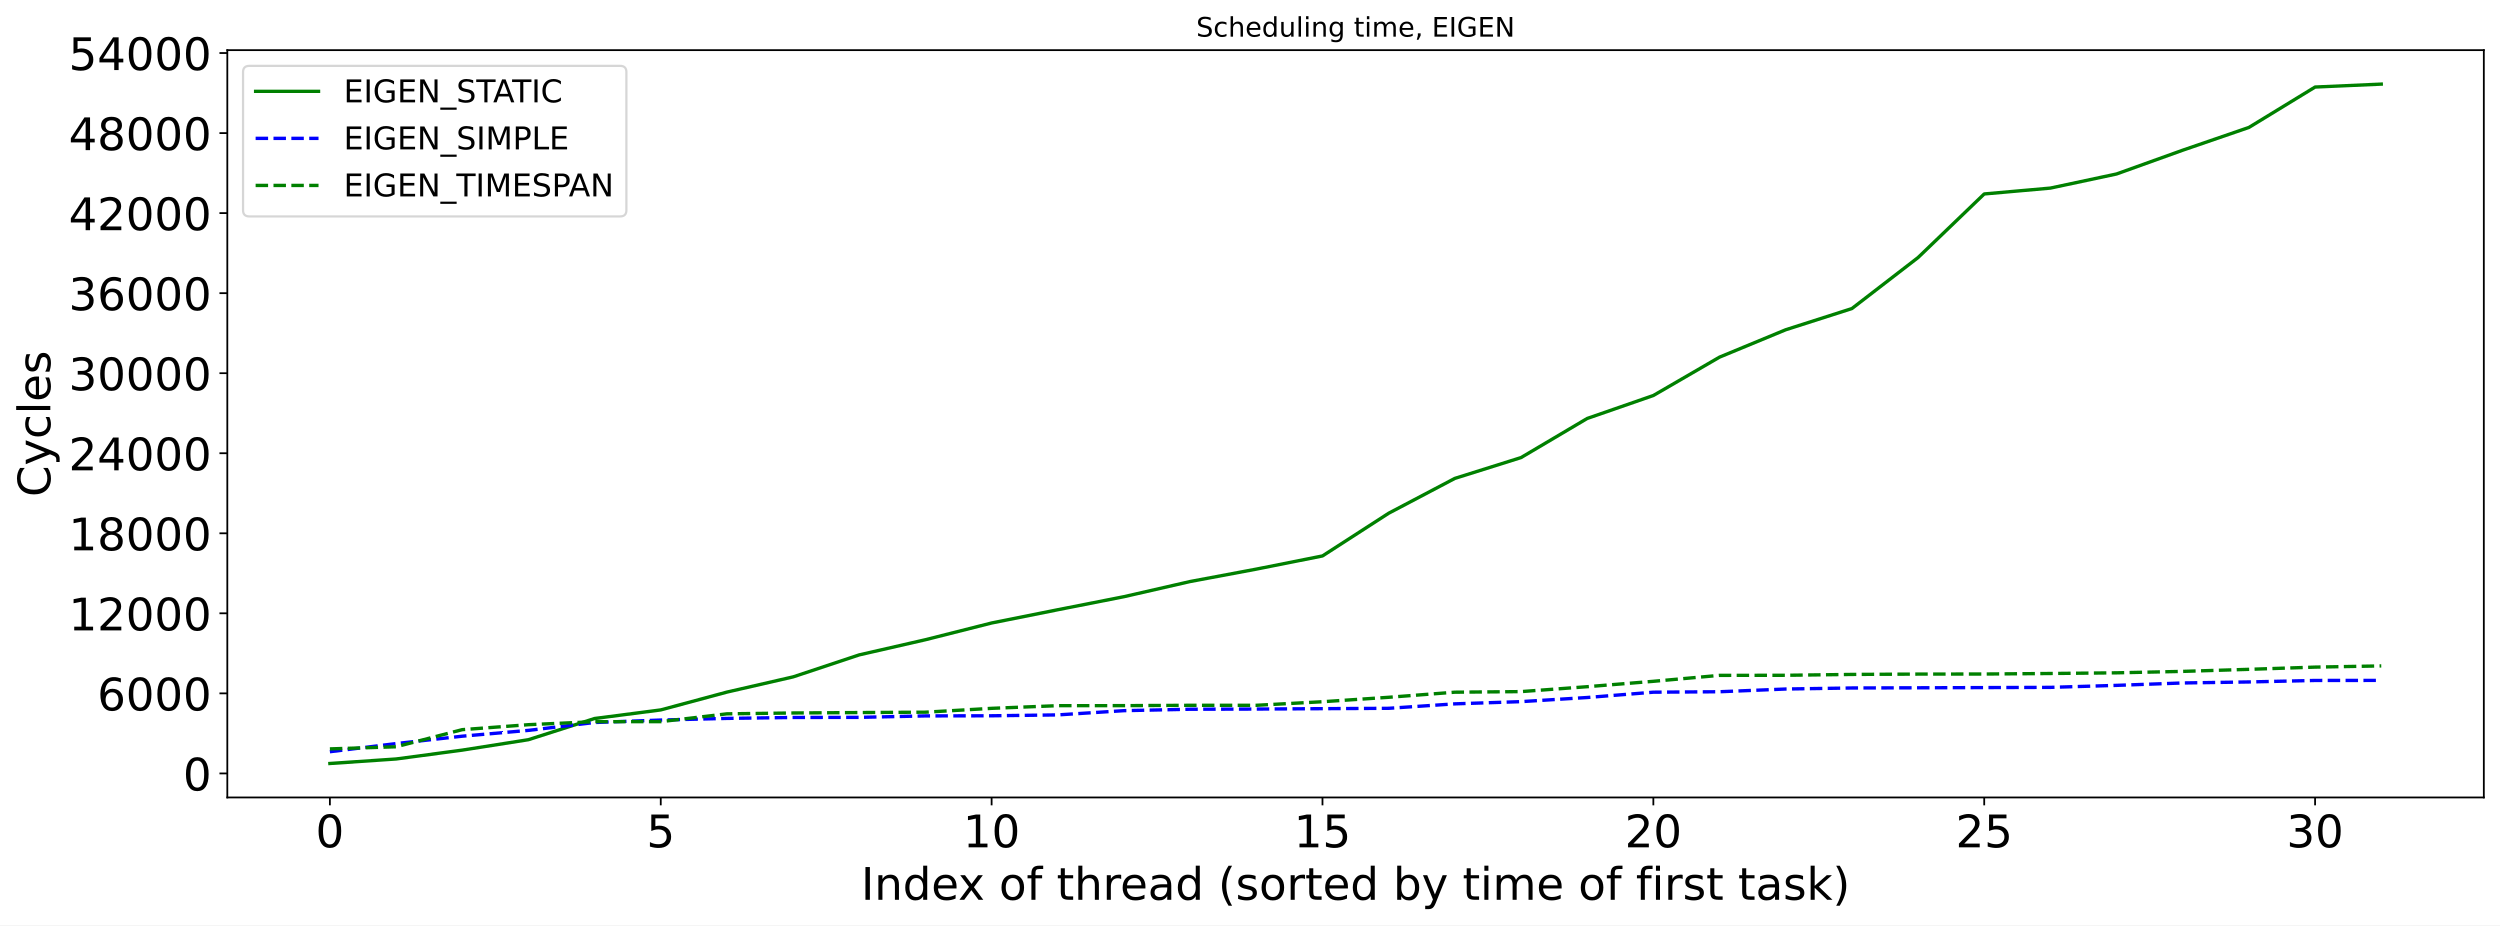
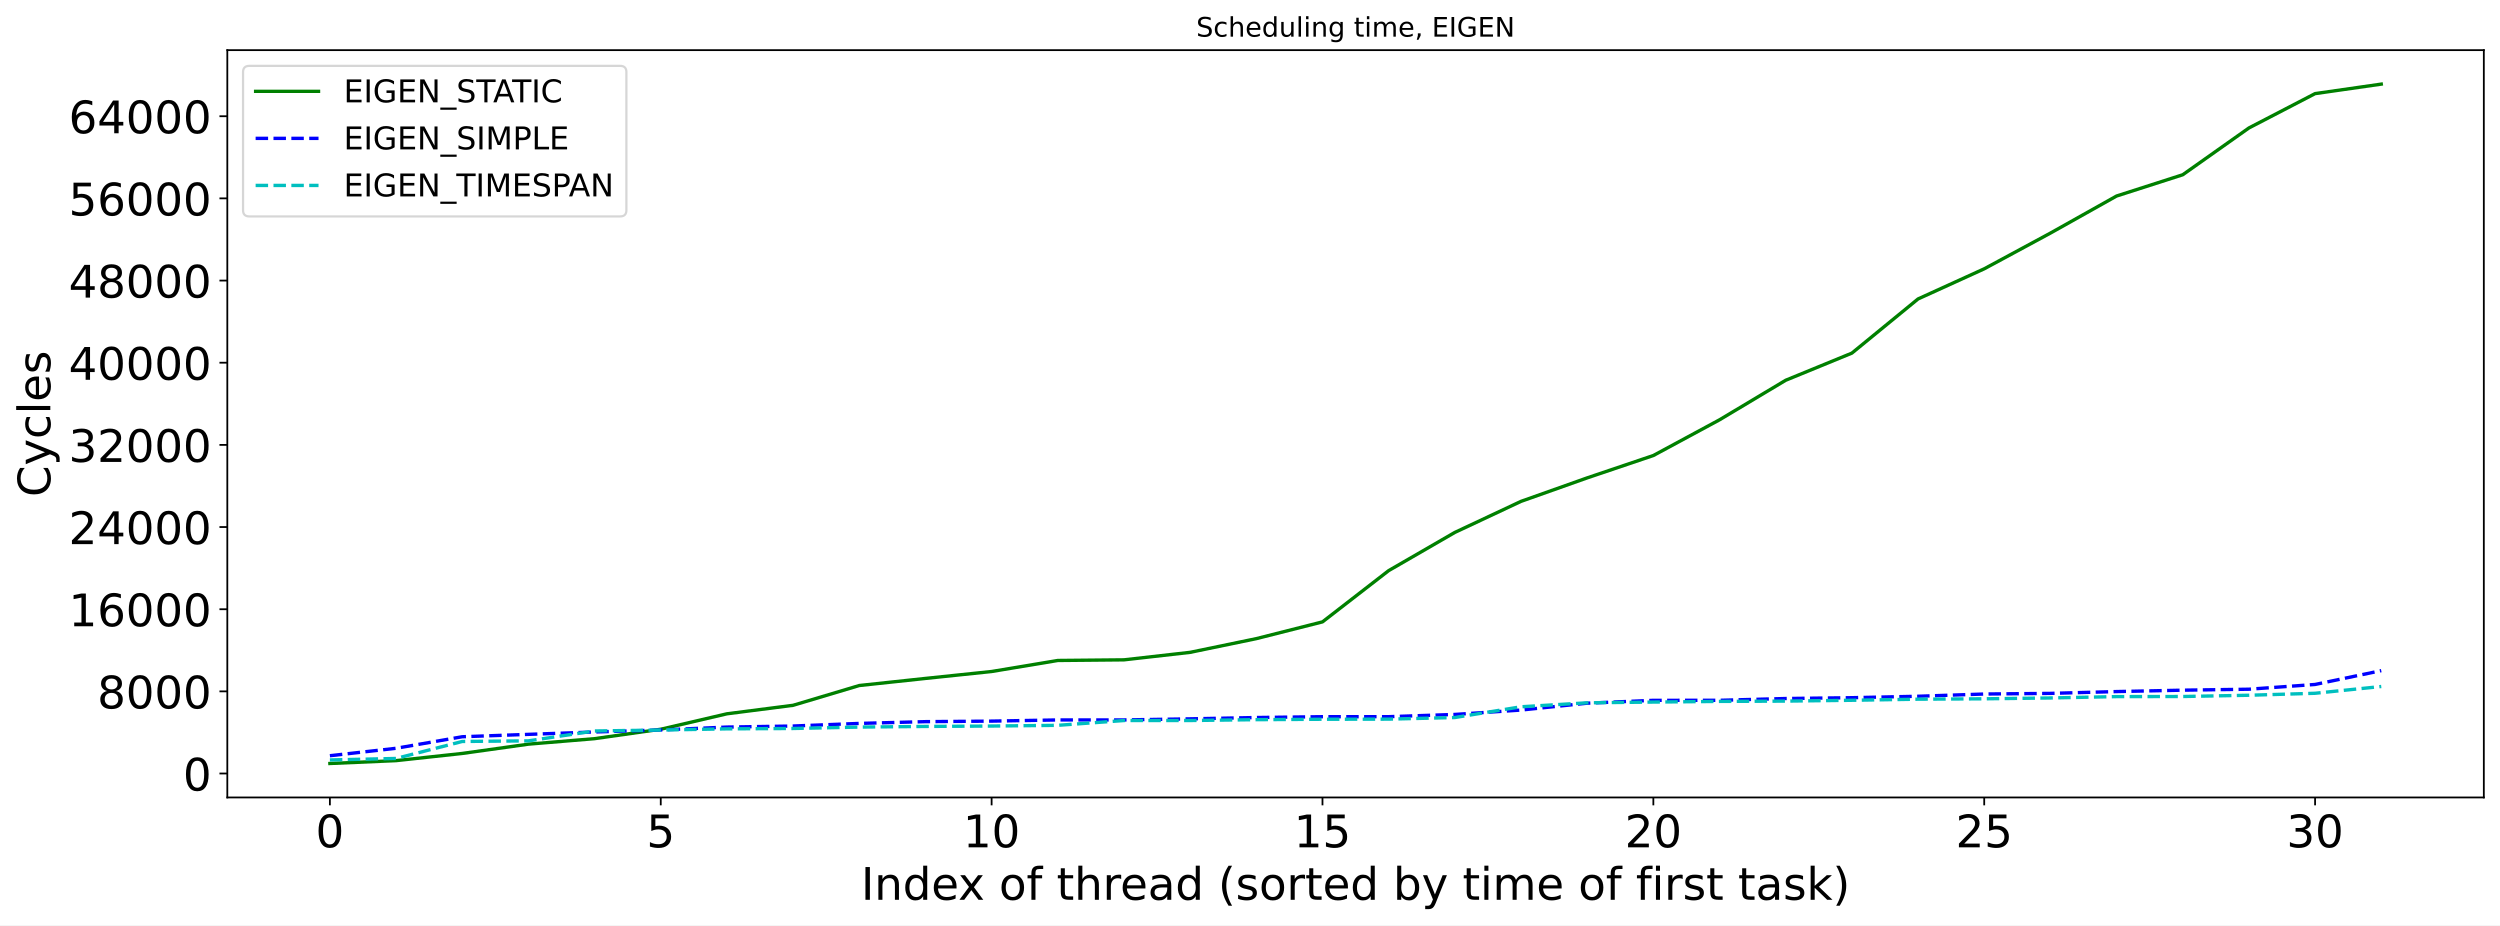
<svg xmlns="http://www.w3.org/2000/svg" xmlns:xlink="http://www.w3.org/1999/xlink" width="1112.781pt" height="411.871pt" viewBox="0 0 1112.781 411.871" version="1.1">
  <defs>
    <style type="text/css">*{stroke-linejoin: round; stroke-linecap: butt}</style>
  </defs>
  <g id="figure_1">
    <g id="patch_1">
      <path d="M 0 411.871  L 1112.781 411.871  L 1112.781 0  L 0 0  z " style="fill: #ffffff" />
    </g>
    <g id="axes_1">
      <g id="patch_2">
        <path d="M 101.181 354.958  L 1105.581 354.958  L 1105.581 22.318  L 101.181 22.318  z " style="fill: #ffffff" />
      </g>
      <g id="matplotlib.axis_1">
        <g id="xtick_1">
          <g id="line2d_1">
            <defs>
-               <path id="m1a6d25c53c" d="M 0 0  L 0 3.5  " style="stroke: #000000; stroke-width: 0.8" />
-             </defs>
-             <g>
-               <use xlink:href="#m1a6d25c53c" x="146.836" y="354.958" style="stroke: #000000; stroke-width: 0.8" />
+               <path id="md1313eb3df" d="M 0 0  L 0 3.5  " style="stroke: #000000; stroke-width: 0.8" />
+             </defs>
+             <g>
+               <use xlink:href="#md1313eb3df" x="146.836" y="354.958" style="stroke: #000000; stroke-width: 0.8" />
            </g>
          </g>
          <g id="text_1">
            <g transform="translate(140.4733 377.155) scale(0.2 -0.2)">
              <defs>
                <path id="DejaVuSans-30" d="M 2034 4250  Q 1547 4250 1301 3770  Q 1056 3291 1056 2328  Q 1056 1369 1301 889  Q 1547 409 2034 409  Q 2525 409 2770 889  Q 3016 1369 3016 2328  Q 3016 3291 2770 3770  Q 2525 4250 2034 4250  z M 2034 4750  Q 2819 4750 3233 4129  Q 3647 3509 3647 2328  Q 3647 1150 3233 529  Q 2819 -91 2034 -91  Q 1250 -91 836 529  Q 422 1150 422 2328  Q 422 3509 836 4129  Q 1250 4750 2034 4750  z " transform="scale(0.015625)" />
              </defs>
              <use xlink:href="#DejaVuSans-30" />
            </g>
          </g>
        </g>
        <g id="xtick_2">
          <g id="line2d_2">
            <g>
-               <use xlink:href="#m1a6d25c53c" x="294.109" y="354.958" style="stroke: #000000; stroke-width: 0.8" />
+               <use xlink:href="#md1313eb3df" x="294.109" y="354.958" style="stroke: #000000; stroke-width: 0.8" />
            </g>
          </g>
          <g id="text_2">
            <g transform="translate(287.746 377.155) scale(0.2 -0.2)">
              <defs>
                <path id="DejaVuSans-35" d="M 691 4666  L 3169 4666  L 3169 4134  L 1269 4134  L 1269 2991  Q 1406 3038 1543 3061  Q 1681 3084 1819 3084  Q 2600 3084 3056 2656  Q 3513 2228 3513 1497  Q 3513 744 3044 326  Q 2575 -91 1722 -91  Q 1428 -91 1123 -41  Q 819 9 494 109  L 494 744  Q 775 591 1075 516  Q 1375 441 1709 441  Q 2250 441 2565 725  Q 2881 1009 2881 1497  Q 2881 1984 2565 2268  Q 2250 2553 1709 2553  Q 1456 2553 1204 2497  Q 953 2441 691 2322  L 691 4666  z " transform="scale(0.015625)" />
              </defs>
              <use xlink:href="#DejaVuSans-35" />
            </g>
          </g>
        </g>
        <g id="xtick_3">
          <g id="line2d_3">
            <g>
-               <use xlink:href="#m1a6d25c53c" x="441.381" y="354.958" style="stroke: #000000; stroke-width: 0.8" />
+               <use xlink:href="#md1313eb3df" x="441.381" y="354.958" style="stroke: #000000; stroke-width: 0.8" />
            </g>
          </g>
          <g id="text_3">
            <g transform="translate(428.6562 377.155) scale(0.2 -0.2)">
              <defs>
                <path id="DejaVuSans-31" d="M 794 531  L 1825 531  L 1825 4091  L 703 3866  L 703 4441  L 1819 4666  L 2450 4666  L 2450 531  L 3481 531  L 3481 0  L 794 0  L 794 531  z " transform="scale(0.015625)" />
              </defs>
              <use xlink:href="#DejaVuSans-31" />
              <use xlink:href="#DejaVuSans-30" x="63.623" />
            </g>
          </g>
        </g>
        <g id="xtick_4">
          <g id="line2d_4">
            <g>
-               <use xlink:href="#m1a6d25c53c" x="588.654" y="354.958" style="stroke: #000000; stroke-width: 0.8" />
+               <use xlink:href="#md1313eb3df" x="588.654" y="354.958" style="stroke: #000000; stroke-width: 0.8" />
            </g>
          </g>
          <g id="text_4">
            <g transform="translate(575.929 377.155) scale(0.2 -0.2)">
              <use xlink:href="#DejaVuSans-31" />
              <use xlink:href="#DejaVuSans-35" x="63.623" />
            </g>
          </g>
        </g>
        <g id="xtick_5">
          <g id="line2d_5">
            <g>
-               <use xlink:href="#m1a6d25c53c" x="735.927" y="354.958" style="stroke: #000000; stroke-width: 0.8" />
+               <use xlink:href="#md1313eb3df" x="735.927" y="354.958" style="stroke: #000000; stroke-width: 0.8" />
            </g>
          </g>
          <g id="text_5">
            <g transform="translate(723.2017 377.155) scale(0.2 -0.2)">
              <defs>
                <path id="DejaVuSans-32" d="M 1228 531  L 3431 531  L 3431 0  L 469 0  L 469 531  Q 828 903 1448 1529  Q 2069 2156 2228 2338  Q 2531 2678 2651 2914  Q 2772 3150 2772 3378  Q 2772 3750 2511 3984  Q 2250 4219 1831 4219  Q 1534 4219 1204 4116  Q 875 4013 500 3803  L 500 4441  Q 881 4594 1212 4672  Q 1544 4750 1819 4750  Q 2544 4750 2975 4387  Q 3406 4025 3406 3419  Q 3406 3131 3298 2873  Q 3191 2616 2906 2266  Q 2828 2175 2409 1742  Q 1991 1309 1228 531  z " transform="scale(0.015625)" />
              </defs>
              <use xlink:href="#DejaVuSans-32" />
              <use xlink:href="#DejaVuSans-30" x="63.623" />
            </g>
          </g>
        </g>
        <g id="xtick_6">
          <g id="line2d_6">
            <g>
-               <use xlink:href="#m1a6d25c53c" x="883.199" y="354.958" style="stroke: #000000; stroke-width: 0.8" />
+               <use xlink:href="#md1313eb3df" x="883.199" y="354.958" style="stroke: #000000; stroke-width: 0.8" />
            </g>
          </g>
          <g id="text_6">
            <g transform="translate(870.4744 377.155) scale(0.2 -0.2)">
              <use xlink:href="#DejaVuSans-32" />
              <use xlink:href="#DejaVuSans-35" x="63.623" />
            </g>
          </g>
        </g>
        <g id="xtick_7">
          <g id="line2d_7">
            <g>
-               <use xlink:href="#m1a6d25c53c" x="1030.472" y="354.958" style="stroke: #000000; stroke-width: 0.8" />
+               <use xlink:href="#md1313eb3df" x="1030.472" y="354.958" style="stroke: #000000; stroke-width: 0.8" />
            </g>
          </g>
          <g id="text_7">
            <g transform="translate(1017.747 377.155) scale(0.2 -0.2)">
              <defs>
                <path id="DejaVuSans-33" d="M 2597 2516  Q 3050 2419 3304 2112  Q 3559 1806 3559 1356  Q 3559 666 3084 287  Q 2609 -91 1734 -91  Q 1441 -91 1130 -33  Q 819 25 488 141  L 488 750  Q 750 597 1062 519  Q 1375 441 1716 441  Q 2309 441 2620 675  Q 2931 909 2931 1356  Q 2931 1769 2642 2001  Q 2353 2234 1838 2234  L 1294 2234  L 1294 2753  L 1863 2753  Q 2328 2753 2575 2939  Q 2822 3125 2822 3475  Q 2822 3834 2567 4026  Q 2313 4219 1838 4219  Q 1578 4219 1281 4162  Q 984 4106 628 3988  L 628 4550  Q 988 4650 1302 4700  Q 1616 4750 1894 4750  Q 2613 4750 3031 4423  Q 3450 4097 3450 3541  Q 3450 3153 3228 2886  Q 3006 2619 2597 2516  z " transform="scale(0.015625)" />
              </defs>
              <use xlink:href="#DejaVuSans-33" />
              <use xlink:href="#DejaVuSans-30" x="63.623" />
            </g>
          </g>
        </g>
        <g id="text_8">
          <g transform="translate(383.2609 400.5113) scale(0.2 -0.2)">
            <defs>
              <path id="DejaVuSans-49" d="M 628 4666  L 1259 4666  L 1259 0  L 628 0  L 628 4666  z " transform="scale(0.015625)" />
              <path id="DejaVuSans-6e" d="M 3513 2113  L 3513 0  L 2938 0  L 2938 2094  Q 2938 2591 2744 2837  Q 2550 3084 2163 3084  Q 1697 3084 1428 2787  Q 1159 2491 1159 1978  L 1159 0  L 581 0  L 581 3500  L 1159 3500  L 1159 2956  Q 1366 3272 1645 3428  Q 1925 3584 2291 3584  Q 2894 3584 3203 3211  Q 3513 2838 3513 2113  z " transform="scale(0.015625)" />
              <path id="DejaVuSans-64" d="M 2906 2969  L 2906 4863  L 3481 4863  L 3481 0  L 2906 0  L 2906 525  Q 2725 213 2448 61  Q 2172 -91 1784 -91  Q 1150 -91 751 415  Q 353 922 353 1747  Q 353 2572 751 3078  Q 1150 3584 1784 3584  Q 2172 3584 2448 3432  Q 2725 3281 2906 2969  z M 947 1747  Q 947 1113 1208 752  Q 1469 391 1925 391  Q 2381 391 2643 752  Q 2906 1113 2906 1747  Q 2906 2381 2643 2742  Q 2381 3103 1925 3103  Q 1469 3103 1208 2742  Q 947 2381 947 1747  z " transform="scale(0.015625)" />
              <path id="DejaVuSans-65" d="M 3597 1894  L 3597 1613  L 953 1613  Q 991 1019 1311 708  Q 1631 397 2203 397  Q 2534 397 2845 478  Q 3156 559 3463 722  L 3463 178  Q 3153 47 2828 -22  Q 2503 -91 2169 -91  Q 1331 -91 842 396  Q 353 884 353 1716  Q 353 2575 817 3079  Q 1281 3584 2069 3584  Q 2775 3584 3186 3129  Q 3597 2675 3597 1894  z M 3022 2063  Q 3016 2534 2758 2815  Q 2500 3097 2075 3097  Q 1594 3097 1305 2825  Q 1016 2553 972 2059  L 3022 2063  z " transform="scale(0.015625)" />
              <path id="DejaVuSans-78" d="M 3513 3500  L 2247 1797  L 3578 0  L 2900 0  L 1881 1375  L 863 0  L 184 0  L 1544 1831  L 300 3500  L 978 3500  L 1906 2253  L 2834 3500  L 3513 3500  z " transform="scale(0.015625)" />
              <path id="DejaVuSans-20" transform="scale(0.015625)" />
              <path id="DejaVuSans-6f" d="M 1959 3097  Q 1497 3097 1228 2736  Q 959 2375 959 1747  Q 959 1119 1226 758  Q 1494 397 1959 397  Q 2419 397 2687 759  Q 2956 1122 2956 1747  Q 2956 2369 2687 2733  Q 2419 3097 1959 3097  z M 1959 3584  Q 2709 3584 3137 3096  Q 3566 2609 3566 1747  Q 3566 888 3137 398  Q 2709 -91 1959 -91  Q 1206 -91 779 398  Q 353 888 353 1747  Q 353 2609 779 3096  Q 1206 3584 1959 3584  z " transform="scale(0.015625)" />
              <path id="DejaVuSans-66" d="M 2375 4863  L 2375 4384  L 1825 4384  Q 1516 4384 1395 4259  Q 1275 4134 1275 3809  L 1275 3500  L 2222 3500  L 2222 3053  L 1275 3053  L 1275 0  L 697 0  L 697 3053  L 147 3053  L 147 3500  L 697 3500  L 697 3744  Q 697 4328 969 4595  Q 1241 4863 1831 4863  L 2375 4863  z " transform="scale(0.015625)" />
              <path id="DejaVuSans-74" d="M 1172 4494  L 1172 3500  L 2356 3500  L 2356 3053  L 1172 3053  L 1172 1153  Q 1172 725 1289 603  Q 1406 481 1766 481  L 2356 481  L 2356 0  L 1766 0  Q 1100 0 847 248  Q 594 497 594 1153  L 594 3053  L 172 3053  L 172 3500  L 594 3500  L 594 4494  L 1172 4494  z " transform="scale(0.015625)" />
              <path id="DejaVuSans-68" d="M 3513 2113  L 3513 0  L 2938 0  L 2938 2094  Q 2938 2591 2744 2837  Q 2550 3084 2163 3084  Q 1697 3084 1428 2787  Q 1159 2491 1159 1978  L 1159 0  L 581 0  L 581 4863  L 1159 4863  L 1159 2956  Q 1366 3272 1645 3428  Q 1925 3584 2291 3584  Q 2894 3584 3203 3211  Q 3513 2838 3513 2113  z " transform="scale(0.015625)" />
              <path id="DejaVuSans-72" d="M 2631 2963  Q 2534 3019 2420 3045  Q 2306 3072 2169 3072  Q 1681 3072 1420 2755  Q 1159 2438 1159 1844  L 1159 0  L 581 0  L 581 3500  L 1159 3500  L 1159 2956  Q 1341 3275 1631 3429  Q 1922 3584 2338 3584  Q 2397 3584 2469 3576  Q 2541 3569 2628 3553  L 2631 2963  z " transform="scale(0.015625)" />
              <path id="DejaVuSans-61" d="M 2194 1759  Q 1497 1759 1228 1600  Q 959 1441 959 1056  Q 959 750 1161 570  Q 1363 391 1709 391  Q 2188 391 2477 730  Q 2766 1069 2766 1631  L 2766 1759  L 2194 1759  z M 3341 1997  L 3341 0  L 2766 0  L 2766 531  Q 2569 213 2275 61  Q 1981 -91 1556 -91  Q 1019 -91 701 211  Q 384 513 384 1019  Q 384 1609 779 1909  Q 1175 2209 1959 2209  L 2766 2209  L 2766 2266  Q 2766 2663 2505 2880  Q 2244 3097 1772 3097  Q 1472 3097 1187 3025  Q 903 2953 641 2809  L 641 3341  Q 956 3463 1253 3523  Q 1550 3584 1831 3584  Q 2591 3584 2966 3190  Q 3341 2797 3341 1997  z " transform="scale(0.015625)" />
              <path id="DejaVuSans-28" d="M 1984 4856  Q 1566 4138 1362 3434  Q 1159 2731 1159 2009  Q 1159 1288 1364 580  Q 1569 -128 1984 -844  L 1484 -844  Q 1016 -109 783 600  Q 550 1309 550 2009  Q 550 2706 781 3412  Q 1013 4119 1484 4856  L 1984 4856  z " transform="scale(0.015625)" />
              <path id="DejaVuSans-73" d="M 2834 3397  L 2834 2853  Q 2591 2978 2328 3040  Q 2066 3103 1784 3103  Q 1356 3103 1142 2972  Q 928 2841 928 2578  Q 928 2378 1081 2264  Q 1234 2150 1697 2047  L 1894 2003  Q 2506 1872 2764 1633  Q 3022 1394 3022 966  Q 3022 478 2636 193  Q 2250 -91 1575 -91  Q 1294 -91 989 -36  Q 684 19 347 128  L 347 722  Q 666 556 975 473  Q 1284 391 1588 391  Q 1994 391 2212 530  Q 2431 669 2431 922  Q 2431 1156 2273 1281  Q 2116 1406 1581 1522  L 1381 1569  Q 847 1681 609 1914  Q 372 2147 372 2553  Q 372 3047 722 3315  Q 1072 3584 1716 3584  Q 2034 3584 2315 3537  Q 2597 3491 2834 3397  z " transform="scale(0.015625)" />
              <path id="DejaVuSans-62" d="M 3116 1747  Q 3116 2381 2855 2742  Q 2594 3103 2138 3103  Q 1681 3103 1420 2742  Q 1159 2381 1159 1747  Q 1159 1113 1420 752  Q 1681 391 2138 391  Q 2594 391 2855 752  Q 3116 1113 3116 1747  z M 1159 2969  Q 1341 3281 1617 3432  Q 1894 3584 2278 3584  Q 2916 3584 3314 3078  Q 3713 2572 3713 1747  Q 3713 922 3314 415  Q 2916 -91 2278 -91  Q 1894 -91 1617 61  Q 1341 213 1159 525  L 1159 0  L 581 0  L 581 4863  L 1159 4863  L 1159 2969  z " transform="scale(0.015625)" />
              <path id="DejaVuSans-79" d="M 2059 -325  Q 1816 -950 1584 -1140  Q 1353 -1331 966 -1331  L 506 -1331  L 506 -850  L 844 -850  Q 1081 -850 1212 -737  Q 1344 -625 1503 -206  L 1606 56  L 191 3500  L 800 3500  L 1894 763  L 2988 3500  L 3597 3500  L 2059 -325  z " transform="scale(0.015625)" />
              <path id="DejaVuSans-69" d="M 603 3500  L 1178 3500  L 1178 0  L 603 0  L 603 3500  z M 603 4863  L 1178 4863  L 1178 4134  L 603 4134  L 603 4863  z " transform="scale(0.015625)" />
              <path id="DejaVuSans-6d" d="M 3328 2828  Q 3544 3216 3844 3400  Q 4144 3584 4550 3584  Q 5097 3584 5394 3201  Q 5691 2819 5691 2113  L 5691 0  L 5113 0  L 5113 2094  Q 5113 2597 4934 2840  Q 4756 3084 4391 3084  Q 3944 3084 3684 2787  Q 3425 2491 3425 1978  L 3425 0  L 2847 0  L 2847 2094  Q 2847 2600 2669 2842  Q 2491 3084 2119 3084  Q 1678 3084 1418 2786  Q 1159 2488 1159 1978  L 1159 0  L 581 0  L 581 3500  L 1159 3500  L 1159 2956  Q 1356 3278 1631 3431  Q 1906 3584 2284 3584  Q 2666 3584 2933 3390  Q 3200 3197 3328 2828  z " transform="scale(0.015625)" />
              <path id="DejaVuSans-6b" d="M 581 4863  L 1159 4863  L 1159 1991  L 2875 3500  L 3609 3500  L 1753 1863  L 3688 0  L 2938 0  L 1159 1709  L 1159 0  L 581 0  L 581 4863  z " transform="scale(0.015625)" />
              <path id="DejaVuSans-29" d="M 513 4856  L 1013 4856  Q 1481 4119 1714 3412  Q 1947 2706 1947 2009  Q 1947 1309 1714 600  Q 1481 -109 1013 -844  L 513 -844  Q 928 -128 1133 580  Q 1338 1288 1338 2009  Q 1338 2731 1133 3434  Q 928 4138 513 4856  z " transform="scale(0.015625)" />
            </defs>
            <use xlink:href="#DejaVuSans-49" />
            <use xlink:href="#DejaVuSans-6e" x="29.492" />
            <use xlink:href="#DejaVuSans-64" x="92.871" />
            <use xlink:href="#DejaVuSans-65" x="156.348" />
            <use xlink:href="#DejaVuSans-78" x="216.121" />
            <use xlink:href="#DejaVuSans-20" x="275.301" />
            <use xlink:href="#DejaVuSans-6f" x="307.088" />
            <use xlink:href="#DejaVuSans-66" x="368.27" />
            <use xlink:href="#DejaVuSans-20" x="403.475" />
            <use xlink:href="#DejaVuSans-74" x="435.262" />
            <use xlink:href="#DejaVuSans-68" x="474.471" />
            <use xlink:href="#DejaVuSans-72" x="537.85" />
            <use xlink:href="#DejaVuSans-65" x="576.713" />
            <use xlink:href="#DejaVuSans-61" x="638.236" />
            <use xlink:href="#DejaVuSans-64" x="699.516" />
            <use xlink:href="#DejaVuSans-20" x="762.992" />
            <use xlink:href="#DejaVuSans-28" x="794.779" />
            <use xlink:href="#DejaVuSans-73" x="833.793" />
            <use xlink:href="#DejaVuSans-6f" x="885.893" />
            <use xlink:href="#DejaVuSans-72" x="947.074" />
            <use xlink:href="#DejaVuSans-74" x="988.188" />
            <use xlink:href="#DejaVuSans-65" x="1027.396" />
            <use xlink:href="#DejaVuSans-64" x="1088.92" />
            <use xlink:href="#DejaVuSans-20" x="1152.396" />
            <use xlink:href="#DejaVuSans-62" x="1184.184" />
            <use xlink:href="#DejaVuSans-79" x="1247.66" />
            <use xlink:href="#DejaVuSans-20" x="1306.84" />
            <use xlink:href="#DejaVuSans-74" x="1338.627" />
            <use xlink:href="#DejaVuSans-69" x="1377.836" />
            <use xlink:href="#DejaVuSans-6d" x="1405.619" />
            <use xlink:href="#DejaVuSans-65" x="1503.031" />
            <use xlink:href="#DejaVuSans-20" x="1564.555" />
            <use xlink:href="#DejaVuSans-6f" x="1596.342" />
            <use xlink:href="#DejaVuSans-66" x="1657.523" />
            <use xlink:href="#DejaVuSans-20" x="1692.729" />
            <use xlink:href="#DejaVuSans-66" x="1724.516" />
            <use xlink:href="#DejaVuSans-69" x="1759.721" />
            <use xlink:href="#DejaVuSans-72" x="1787.504" />
            <use xlink:href="#DejaVuSans-73" x="1828.617" />
            <use xlink:href="#DejaVuSans-74" x="1880.717" />
            <use xlink:href="#DejaVuSans-20" x="1919.926" />
            <use xlink:href="#DejaVuSans-74" x="1951.713" />
            <use xlink:href="#DejaVuSans-61" x="1990.922" />
            <use xlink:href="#DejaVuSans-73" x="2052.201" />
            <use xlink:href="#DejaVuSans-6b" x="2104.301" />
            <use xlink:href="#DejaVuSans-29" x="2162.211" />
          </g>
        </g>
      </g>
      <g id="matplotlib.axis_2">
        <g id="ytick_1">
          <g id="line2d_8">
            <defs>
-               <path id="m12735e2718" d="M 0 0  L -3.5 0  " style="stroke: #000000; stroke-width: 0.8" />
-             </defs>
-             <g>
-               <use xlink:href="#m12735e2718" x="101.181" y="344.256" style="stroke: #000000; stroke-width: 0.8" />
+               <path id="mdc69e68690" d="M 0 0  L -3.5 0  " style="stroke: #000000; stroke-width: 0.8" />
+             </defs>
+             <g>
+               <use xlink:href="#mdc69e68690" x="101.181" y="344.309" style="stroke: #000000; stroke-width: 0.8" />
            </g>
          </g>
          <g id="text_9">
-             <g transform="translate(81.45625 351.8545) scale(0.2 -0.2)">
+             <g transform="translate(81.45625 351.9076) scale(0.2 -0.2)">
              <use xlink:href="#DejaVuSans-30" />
            </g>
          </g>
        </g>
        <g id="ytick_2">
          <g id="line2d_9">
            <g>
-               <use xlink:href="#m12735e2718" x="101.181" y="308.628" style="stroke: #000000; stroke-width: 0.8" />
+               <use xlink:href="#mdc69e68690" x="101.181" y="307.737" style="stroke: #000000; stroke-width: 0.8" />
            </g>
          </g>
          <g id="text_10">
-             <g transform="translate(43.28125 316.2263) scale(0.2 -0.2)">
-               <defs>
-                 <path id="DejaVuSans-36" d="M 2113 2584  Q 1688 2584 1439 2293  Q 1191 2003 1191 1497  Q 1191 994 1439 701  Q 1688 409 2113 409  Q 2538 409 2786 701  Q 3034 994 3034 1497  Q 3034 2003 2786 2293  Q 2538 2584 2113 2584  z M 3366 4563  L 3366 3988  Q 3128 4100 2886 4159  Q 2644 4219 2406 4219  Q 1781 4219 1451 3797  Q 1122 3375 1075 2522  Q 1259 2794 1537 2939  Q 1816 3084 2150 3084  Q 2853 3084 3261 2657  Q 3669 2231 3669 1497  Q 3669 778 3244 343  Q 2819 -91 2113 -91  Q 1303 -91 875 529  Q 447 1150 447 2328  Q 447 3434 972 4092  Q 1497 4750 2381 4750  Q 2619 4750 2861 4703  Q 3103 4656 3366 4563  z " transform="scale(0.015625)" />
-               </defs>
-               <use xlink:href="#DejaVuSans-36" />
+             <g transform="translate(43.28125 315.335) scale(0.2 -0.2)">
+               <defs>
+                 <path id="DejaVuSans-38" d="M 2034 2216  Q 1584 2216 1326 1975  Q 1069 1734 1069 1313  Q 1069 891 1326 650  Q 1584 409 2034 409  Q 2484 409 2743 651  Q 3003 894 3003 1313  Q 3003 1734 2745 1975  Q 2488 2216 2034 2216  z M 1403 2484  Q 997 2584 770 2862  Q 544 3141 544 3541  Q 544 4100 942 4425  Q 1341 4750 2034 4750  Q 2731 4750 3128 4425  Q 3525 4100 3525 3541  Q 3525 3141 3298 2862  Q 3072 2584 2669 2484  Q 3125 2378 3379 2068  Q 3634 1759 3634 1313  Q 3634 634 3220 271  Q 2806 -91 2034 -91  Q 1263 -91 848 271  Q 434 634 434 1313  Q 434 1759 690 2068  Q 947 2378 1403 2484  z M 1172 3481  Q 1172 3119 1398 2916  Q 1625 2713 2034 2713  Q 2441 2713 2670 2916  Q 2900 3119 2900 3481  Q 2900 3844 2670 4047  Q 2441 4250 2034 4250  Q 1625 4250 1398 4047  Q 1172 3844 1172 3481  z " transform="scale(0.015625)" />
+               </defs>
+               <use xlink:href="#DejaVuSans-38" />
              <use xlink:href="#DejaVuSans-30" x="63.623" />
              <use xlink:href="#DejaVuSans-30" x="127.246" />
              <use xlink:href="#DejaVuSans-30" x="190.869" />
            </g>
          </g>
        </g>
        <g id="ytick_3">
          <g id="line2d_10">
            <g>
-               <use xlink:href="#m12735e2718" x="101.181" y="273" style="stroke: #000000; stroke-width: 0.8" />
+               <use xlink:href="#mdc69e68690" x="101.181" y="271.164" style="stroke: #000000; stroke-width: 0.8" />
            </g>
          </g>
          <g id="text_11">
-             <g transform="translate(30.55625 280.5981) scale(0.2 -0.2)">
+             <g transform="translate(30.55625 278.7625) scale(0.2 -0.2)">
+               <defs>
+                 <path id="DejaVuSans-36" d="M 2113 2584  Q 1688 2584 1439 2293  Q 1191 2003 1191 1497  Q 1191 994 1439 701  Q 1688 409 2113 409  Q 2538 409 2786 701  Q 3034 994 3034 1497  Q 3034 2003 2786 2293  Q 2538 2584 2113 2584  z M 3366 4563  L 3366 3988  Q 3128 4100 2886 4159  Q 2644 4219 2406 4219  Q 1781 4219 1451 3797  Q 1122 3375 1075 2522  Q 1259 2794 1537 2939  Q 1816 3084 2150 3084  Q 2853 3084 3261 2657  Q 3669 2231 3669 1497  Q 3669 778 3244 343  Q 2819 -91 2113 -91  Q 1303 -91 875 529  Q 447 1150 447 2328  Q 447 3434 972 4092  Q 1497 4750 2381 4750  Q 2619 4750 2861 4703  Q 3103 4656 3366 4563  z " transform="scale(0.015625)" />
+               </defs>
              <use xlink:href="#DejaVuSans-31" />
-               <use xlink:href="#DejaVuSans-32" x="63.623" />
+               <use xlink:href="#DejaVuSans-36" x="63.623" />
              <use xlink:href="#DejaVuSans-30" x="127.246" />
              <use xlink:href="#DejaVuSans-30" x="190.869" />
              <use xlink:href="#DejaVuSans-30" x="254.492" />
            </g>
          </g>
        </g>
        <g id="ytick_4">
          <g id="line2d_11">
            <g>
-               <use xlink:href="#m12735e2718" x="101.181" y="237.372" style="stroke: #000000; stroke-width: 0.8" />
+               <use xlink:href="#mdc69e68690" x="101.181" y="234.592" style="stroke: #000000; stroke-width: 0.8" />
            </g>
          </g>
          <g id="text_12">
-             <g transform="translate(30.55625 244.97) scale(0.2 -0.2)">
-               <defs>
-                 <path id="DejaVuSans-38" d="M 2034 2216  Q 1584 2216 1326 1975  Q 1069 1734 1069 1313  Q 1069 891 1326 650  Q 1584 409 2034 409  Q 2484 409 2743 651  Q 3003 894 3003 1313  Q 3003 1734 2745 1975  Q 2488 2216 2034 2216  z M 1403 2484  Q 997 2584 770 2862  Q 544 3141 544 3541  Q 544 4100 942 4425  Q 1341 4750 2034 4750  Q 2731 4750 3128 4425  Q 3525 4100 3525 3541  Q 3525 3141 3298 2862  Q 3072 2584 2669 2484  Q 3125 2378 3379 2068  Q 3634 1759 3634 1313  Q 3634 634 3220 271  Q 2806 -91 2034 -91  Q 1263 -91 848 271  Q 434 634 434 1313  Q 434 1759 690 2068  Q 947 2378 1403 2484  z M 1172 3481  Q 1172 3119 1398 2916  Q 1625 2713 2034 2713  Q 2441 2713 2670 2916  Q 2900 3119 2900 3481  Q 2900 3844 2670 4047  Q 2441 4250 2034 4250  Q 1625 4250 1398 4047  Q 1172 3844 1172 3481  z " transform="scale(0.015625)" />
-               </defs>
-               <use xlink:href="#DejaVuSans-31" />
-               <use xlink:href="#DejaVuSans-38" x="63.623" />
+             <g transform="translate(30.55625 242.19) scale(0.2 -0.2)">
+               <defs>
+                 <path id="DejaVuSans-34" d="M 2419 4116  L 825 1625  L 2419 1625  L 2419 4116  z M 2253 4666  L 3047 4666  L 3047 1625  L 3713 1625  L 3713 1100  L 3047 1100  L 3047 0  L 2419 0  L 2419 1100  L 313 1100  L 313 1709  L 2253 4666  z " transform="scale(0.015625)" />
+               </defs>
+               <use xlink:href="#DejaVuSans-32" />
+               <use xlink:href="#DejaVuSans-34" x="63.623" />
              <use xlink:href="#DejaVuSans-30" x="127.246" />
              <use xlink:href="#DejaVuSans-30" x="190.869" />
              <use xlink:href="#DejaVuSans-30" x="254.492" />
            </g>
          </g>
        </g>
        <g id="ytick_5">
          <g id="line2d_12">
            <g>
-               <use xlink:href="#m12735e2718" x="101.181" y="201.743" style="stroke: #000000; stroke-width: 0.8" />
+               <use xlink:href="#mdc69e68690" x="101.181" y="198.019" style="stroke: #000000; stroke-width: 0.8" />
            </g>
          </g>
          <g id="text_13">
-             <g transform="translate(30.55625 209.3418) scale(0.2 -0.2)">
-               <defs>
-                 <path id="DejaVuSans-34" d="M 2419 4116  L 825 1625  L 2419 1625  L 2419 4116  z M 2253 4666  L 3047 4666  L 3047 1625  L 3713 1625  L 3713 1100  L 3047 1100  L 3047 0  L 2419 0  L 2419 1100  L 313 1100  L 313 1709  L 2253 4666  z " transform="scale(0.015625)" />
-               </defs>
-               <use xlink:href="#DejaVuSans-32" />
-               <use xlink:href="#DejaVuSans-34" x="63.623" />
+             <g transform="translate(30.55625 205.6174) scale(0.2 -0.2)">
+               <use xlink:href="#DejaVuSans-33" />
+               <use xlink:href="#DejaVuSans-32" x="63.623" />
              <use xlink:href="#DejaVuSans-30" x="127.246" />
              <use xlink:href="#DejaVuSans-30" x="190.869" />
              <use xlink:href="#DejaVuSans-30" x="254.492" />
            </g>
          </g>
        </g>
        <g id="ytick_6">
          <g id="line2d_13">
            <g>
-               <use xlink:href="#m12735e2718" x="101.181" y="166.115" style="stroke: #000000; stroke-width: 0.8" />
+               <use xlink:href="#mdc69e68690" x="101.181" y="161.446" style="stroke: #000000; stroke-width: 0.8" />
            </g>
          </g>
          <g id="text_14">
-             <g transform="translate(30.55625 173.7136) scale(0.2 -0.2)">
-               <use xlink:href="#DejaVuSans-33" />
+             <g transform="translate(30.55625 169.0449) scale(0.2 -0.2)">
+               <use xlink:href="#DejaVuSans-34" />
              <use xlink:href="#DejaVuSans-30" x="63.623" />
              <use xlink:href="#DejaVuSans-30" x="127.246" />
              <use xlink:href="#DejaVuSans-30" x="190.869" />
              <use xlink:href="#DejaVuSans-30" x="254.492" />
            </g>
          </g>
        </g>
        <g id="ytick_7">
          <g id="line2d_14">
            <g>
-               <use xlink:href="#m12735e2718" x="101.181" y="130.487" style="stroke: #000000; stroke-width: 0.8" />
+               <use xlink:href="#mdc69e68690" x="101.181" y="124.874" style="stroke: #000000; stroke-width: 0.8" />
            </g>
          </g>
          <g id="text_15">
-             <g transform="translate(30.55625 138.0855) scale(0.2 -0.2)">
-               <use xlink:href="#DejaVuSans-33" />
-               <use xlink:href="#DejaVuSans-36" x="63.623" />
+             <g transform="translate(30.55625 132.4723) scale(0.2 -0.2)">
+               <use xlink:href="#DejaVuSans-34" />
+               <use xlink:href="#DejaVuSans-38" x="63.623" />
              <use xlink:href="#DejaVuSans-30" x="127.246" />
              <use xlink:href="#DejaVuSans-30" x="190.869" />
              <use xlink:href="#DejaVuSans-30" x="254.492" />
            </g>
          </g>
        </g>
        <g id="ytick_8">
          <g id="line2d_15">
            <g>
-               <use xlink:href="#m12735e2718" x="101.181" y="94.859" style="stroke: #000000; stroke-width: 0.8" />
+               <use xlink:href="#mdc69e68690" x="101.181" y="88.301" style="stroke: #000000; stroke-width: 0.8" />
            </g>
          </g>
          <g id="text_16">
-             <g transform="translate(30.55625 102.4573) scale(0.2 -0.2)">
-               <use xlink:href="#DejaVuSans-34" />
-               <use xlink:href="#DejaVuSans-32" x="63.623" />
+             <g transform="translate(30.55625 95.89982) scale(0.2 -0.2)">
+               <use xlink:href="#DejaVuSans-35" />
+               <use xlink:href="#DejaVuSans-36" x="63.623" />
              <use xlink:href="#DejaVuSans-30" x="127.246" />
              <use xlink:href="#DejaVuSans-30" x="190.869" />
              <use xlink:href="#DejaVuSans-30" x="254.492" />
            </g>
          </g>
        </g>
        <g id="ytick_9">
          <g id="line2d_16">
            <g>
-               <use xlink:href="#m12735e2718" x="101.181" y="59.231" style="stroke: #000000; stroke-width: 0.8" />
+               <use xlink:href="#mdc69e68690" x="101.181" y="51.729" style="stroke: #000000; stroke-width: 0.8" />
            </g>
          </g>
          <g id="text_17">
-             <g transform="translate(30.55625 66.82912) scale(0.2 -0.2)">
-               <use xlink:href="#DejaVuSans-34" />
-               <use xlink:href="#DejaVuSans-38" x="63.623" />
-               <use xlink:href="#DejaVuSans-30" x="127.246" />
-               <use xlink:href="#DejaVuSans-30" x="190.869" />
-               <use xlink:href="#DejaVuSans-30" x="254.492" />
-             </g>
-           </g>
-         </g>
-         <g id="ytick_10">
-           <g id="line2d_17">
-             <g>
-               <use xlink:href="#m12735e2718" x="101.181" y="23.603" style="stroke: #000000; stroke-width: 0.8" />
-             </g>
-           </g>
-           <g id="text_18">
-             <g transform="translate(30.55625 31.20096) scale(0.2 -0.2)">
-               <use xlink:href="#DejaVuSans-35" />
+             <g transform="translate(30.55625 59.32728) scale(0.2 -0.2)">
+               <use xlink:href="#DejaVuSans-36" />
              <use xlink:href="#DejaVuSans-34" x="63.623" />
              <use xlink:href="#DejaVuSans-30" x="127.246" />
              <use xlink:href="#DejaVuSans-30" x="190.869" />
              <use xlink:href="#DejaVuSans-30" x="254.492" />
            </g>
          </g>
        </g>
-         <g id="text_19">
+         <g id="text_18">
          <g transform="translate(22.39688 221.1788) rotate(-90) scale(0.2 -0.2)">
            <defs>
              <path id="DejaVuSans-43" d="M 4122 4306  L 4122 3641  Q 3803 3938 3442 4084  Q 3081 4231 2675 4231  Q 1875 4231 1450 3742  Q 1025 3253 1025 2328  Q 1025 1406 1450 917  Q 1875 428 2675 428  Q 3081 428 3442 575  Q 3803 722 4122 1019  L 4122 359  Q 3791 134 3420 21  Q 3050 -91 2638 -91  Q 1578 -91 968 557  Q 359 1206 359 2328  Q 359 3453 968 4101  Q 1578 4750 2638 4750  Q 3056 4750 3426 4639  Q 3797 4528 4122 4306  z " transform="scale(0.015625)" />
              <path id="DejaVuSans-63" d="M 3122 3366  L 3122 2828  Q 2878 2963 2633 3030  Q 2388 3097 2138 3097  Q 1578 3097 1268 2742  Q 959 2388 959 1747  Q 959 1106 1268 751  Q 1578 397 2138 397  Q 2388 397 2633 464  Q 2878 531 3122 666  L 3122 134  Q 2881 22 2623 -34  Q 2366 -91 2075 -91  Q 1284 -91 818 406  Q 353 903 353 1747  Q 353 2603 823 3093  Q 1294 3584 2113 3584  Q 2378 3584 2631 3529  Q 2884 3475 3122 3366  z " transform="scale(0.015625)" />
              <path id="DejaVuSans-6c" d="M 603 4863  L 1178 4863  L 1178 0  L 603 0  L 603 4863  z " transform="scale(0.015625)" />
            </defs>
            <use xlink:href="#DejaVuSans-43" />
            <use xlink:href="#DejaVuSans-79" x="69.824" />
            <use xlink:href="#DejaVuSans-63" x="129.004" />
            <use xlink:href="#DejaVuSans-6c" x="183.984" />
            <use xlink:href="#DejaVuSans-65" x="211.768" />
            <use xlink:href="#DejaVuSans-73" x="273.291" />
          </g>
        </g>
      </g>
+       <g id="line2d_17">
+         <path d="M 146.836 339.838  L 176.29 338.567  L 205.745 335.367  L 235.199 331.234  L 264.654 328.784  L 294.109 324.587  L 323.563 317.721  L 353.018 313.936  L 382.472 305.131  L 411.927 301.976  L 441.381 298.895  L 470.836 293.985  L 500.29 293.702  L 529.745 290.365  L 559.199 284.266  L 588.654 276.805  L 618.109 253.993  L 647.563 236.987  L 677.018 223.163  L 706.472 212.712  L 735.927 202.755  L 765.381 186.864  L 794.836 169.255  L 824.29 157.177  L 853.745 133.066  L 883.199 119.653  L 912.654 103.762  L 942.109 87.25  L 971.563 77.787  L 1001.018 56.959  L 1030.472 41.671  L 1059.927 37.438  " clip-path="url(#p756ac2ae3b)" style="fill: none; stroke: #008000; stroke-width: 1.5; stroke-linecap: square" />
+       </g>
      <g id="line2d_18">
-         <path d="M 146.836 339.838  L 176.29 337.831  L 205.745 333.888  L 235.199 329.245  L 264.654 319.815  L 294.109 315.991  L 323.563 308.058  L 353.018 301.288  L 382.472 291.491  L 411.927 284.745  L 441.381 277.299  L 470.836 271.396  L 500.29 265.589  L 529.745 258.843  L 559.199 253.321  L 588.654 247.454  L 618.109 228.453  L 647.563 212.942  L 677.018 203.679  L 706.472 186.269  L 735.927 176.044  L 765.381 158.966  L 794.836 146.781  L 824.29 137.351  L 853.745 114.644  L 883.199 86.332  L 912.654 83.719  L 942.109 77.437  L 971.563 66.855  L 1001.018 56.725  L 1030.472 38.744  L 1059.927 37.438  " clip-path="url(#p6a37cf73b5)" style="fill: none; stroke: #008000; stroke-width: 1.5; stroke-linecap: square" />
+         <path d="M 146.836 336.382  L 176.29 333.072  L 205.745 327.934  L 235.199 326.873  L 264.654 325.813  L 294.109 324.926  L 323.563 323.627  L 353.018 323.161  L 382.472 322  L 411.927 321.214  L 441.381 320.976  L 470.836 320.455  L 500.29 320.446  L 529.745 319.97  L 559.199 319.376  L 588.654 319.01  L 618.109 319.001  L 647.563 318.004  L 677.018 316.057  L 706.472 313.003  L 735.927 311.723  L 765.381 311.714  L 794.836 310.918  L 824.29 310.553  L 853.745 309.913  L 883.199 308.916  L 912.654 308.633  L 942.109 307.828  L 971.563 307.206  L 1001.018 306.777  L 1030.472 304.664  L 1059.927 298.511  " clip-path="url(#p756ac2ae3b)" style="fill: none; stroke-dasharray: 5.55,2.4; stroke-dashoffset: 0; stroke: #0000ff; stroke-width: 1.5" />
      </g>
      <g id="line2d_19">
-         <path d="M 146.836 334.601  L 176.29 330.979  L 205.745 327.689  L 235.199 325.1  L 264.654 321.597  L 294.109 320.504  L 323.563 319.768  L 353.018 319.352  L 382.472 319.304  L 411.927 318.663  L 441.381 318.604  L 470.836 318.212  L 500.29 316.324  L 529.745 315.694  L 559.199 315.611  L 588.654 315.433  L 618.109 315.278  L 647.563 313.295  L 677.018 312.309  L 706.472 310.469  L 735.927 308.105  L 765.381 307.903  L 794.836 306.692  L 824.29 306.229  L 853.745 306.146  L 883.199 306.051  L 912.654 305.956  L 942.109 305.065  L 971.563 303.996  L 1001.018 303.545  L 1030.472 302.88  L 1059.927 302.856  " clip-path="url(#p6a37cf73b5)" style="fill: none; stroke-dasharray: 5.55,2.4; stroke-dashoffset: 0; stroke: #0000ff; stroke-width: 1.5" />
-       </g>
-       <g id="line2d_20">
-         <path d="M 146.836 333.342  L 176.29 332.404  L 205.745 324.779  L 235.199 322.57  L 264.654 321.228  L 294.109 321.216  L 323.563 317.737  L 353.018 317.357  L 382.472 317.167  L 411.927 317  L 441.381 315.29  L 470.836 314.103  L 500.29 314.091  L 529.745 313.936  L 559.199 313.936  L 588.654 312.345  L 618.109 310.374  L 647.563 308.105  L 677.018 307.844  L 706.472 305.659  L 735.927 303.26  L 765.381 300.612  L 794.836 300.576  L 824.29 300.196  L 853.745 300.041  L 883.199 300.018  L 912.654 299.78  L 942.109 299.483  L 971.563 298.842  L 1001.018 297.928  L 1030.472 296.942  L 1059.927 296.407  " clip-path="url(#p6a37cf73b5)" style="fill: none; stroke-dasharray: 5.55,2.4; stroke-dashoffset: 0; stroke: #008000; stroke-width: 1.5" />
+         <path d="M 146.836 338.266  L 176.29 337.598  L 205.745 330.037  L 235.199 329.762  L 264.654 325.365  L 294.109 324.953  L 323.563 324.423  L 353.018 324.258  L 382.472 323.636  L 411.927 323.344  L 441.381 323.17  L 470.836 322.85  L 500.29 320.72  L 529.745 320.711  L 559.199 320.336  L 588.654 320.153  L 618.109 320.098  L 647.563 319.385  L 677.018 314.594  L 706.472 312.829  L 735.927 312.5  L 765.381 312.208  L 794.836 312.07  L 824.29 311.705  L 853.745 311.22  L 883.199 311.046  L 912.654 310.672  L 942.109 310.068  L 971.563 310.022  L 1001.018 309.465  L 1030.472 308.587  L 1059.927 305.57  " clip-path="url(#p756ac2ae3b)" style="fill: none; stroke-dasharray: 5.55,2.4; stroke-dashoffset: 0; stroke: #00bfbf; stroke-width: 1.5" />
      </g>
      <g id="patch_3">
        <path d="M 101.181 354.958  L 101.181 22.318  " style="fill: none; stroke: #000000; stroke-width: 0.8; stroke-linejoin: miter; stroke-linecap: square" />
      </g>
      <g id="patch_4">
        <path d="M 1105.581 354.958  L 1105.581 22.318  " style="fill: none; stroke: #000000; stroke-width: 0.8; stroke-linejoin: miter; stroke-linecap: square" />
      </g>
      <g id="patch_5">
        <path d="M 101.181 354.958  L 1105.581 354.958  " style="fill: none; stroke: #000000; stroke-width: 0.8; stroke-linejoin: miter; stroke-linecap: square" />
      </g>
      <g id="patch_6">
        <path d="M 101.181 22.318  L 1105.581 22.318  " style="fill: none; stroke: #000000; stroke-width: 0.8; stroke-linejoin: miter; stroke-linecap: square" />
      </g>
-       <g id="text_20">
+       <g id="text_19">
        <g transform="translate(532.4556 16.31812) scale(0.12 -0.12)">
          <defs>
            <path id="DejaVuSans-53" d="M 3425 4513  L 3425 3897  Q 3066 4069 2747 4153  Q 2428 4238 2131 4238  Q 1616 4238 1336 4038  Q 1056 3838 1056 3469  Q 1056 3159 1242 3001  Q 1428 2844 1947 2747  L 2328 2669  Q 3034 2534 3370 2195  Q 3706 1856 3706 1288  Q 3706 609 3251 259  Q 2797 -91 1919 -91  Q 1588 -91 1214 -16  Q 841 59 441 206  L 441 856  Q 825 641 1194 531  Q 1563 422 1919 422  Q 2459 422 2753 634  Q 3047 847 3047 1241  Q 3047 1584 2836 1778  Q 2625 1972 2144 2069  L 1759 2144  Q 1053 2284 737 2584  Q 422 2884 422 3419  Q 422 4038 858 4394  Q 1294 4750 2059 4750  Q 2388 4750 2728 4690  Q 3069 4631 3425 4513  z " transform="scale(0.015625)" />
            <path id="DejaVuSans-75" d="M 544 1381  L 544 3500  L 1119 3500  L 1119 1403  Q 1119 906 1312 657  Q 1506 409 1894 409  Q 2359 409 2629 706  Q 2900 1003 2900 1516  L 2900 3500  L 3475 3500  L 3475 0  L 2900 0  L 2900 538  Q 2691 219 2414 64  Q 2138 -91 1772 -91  Q 1169 -91 856 284  Q 544 659 544 1381  z M 1991 3584  L 1991 3584  z " transform="scale(0.015625)" />
            <path id="DejaVuSans-67" d="M 2906 1791  Q 2906 2416 2648 2759  Q 2391 3103 1925 3103  Q 1463 3103 1205 2759  Q 947 2416 947 1791  Q 947 1169 1205 825  Q 1463 481 1925 481  Q 2391 481 2648 825  Q 2906 1169 2906 1791  z M 3481 434  Q 3481 -459 3084 -895  Q 2688 -1331 1869 -1331  Q 1566 -1331 1297 -1286  Q 1028 -1241 775 -1147  L 775 -588  Q 1028 -725 1275 -790  Q 1522 -856 1778 -856  Q 2344 -856 2625 -561  Q 2906 -266 2906 331  L 2906 616  Q 2728 306 2450 153  Q 2172 0 1784 0  Q 1141 0 747 490  Q 353 981 353 1791  Q 353 2603 747 3093  Q 1141 3584 1784 3584  Q 2172 3584 2450 3431  Q 2728 3278 2906 2969  L 2906 3500  L 3481 3500  L 3481 434  z " transform="scale(0.015625)" />
            <path id="DejaVuSans-2c" d="M 750 794  L 1409 794  L 1409 256  L 897 -744  L 494 -744  L 750 256  L 750 794  z " transform="scale(0.015625)" />
            <path id="DejaVuSans-45" d="M 628 4666  L 3578 4666  L 3578 4134  L 1259 4134  L 1259 2753  L 3481 2753  L 3481 2222  L 1259 2222  L 1259 531  L 3634 531  L 3634 0  L 628 0  L 628 4666  z " transform="scale(0.015625)" />
            <path id="DejaVuSans-47" d="M 3809 666  L 3809 1919  L 2778 1919  L 2778 2438  L 4434 2438  L 4434 434  Q 4069 175 3628 42  Q 3188 -91 2688 -91  Q 1594 -91 976 548  Q 359 1188 359 2328  Q 359 3472 976 4111  Q 1594 4750 2688 4750  Q 3144 4750 3555 4637  Q 3966 4525 4313 4306  L 4313 3634  Q 3963 3931 3569 4081  Q 3175 4231 2741 4231  Q 1884 4231 1454 3753  Q 1025 3275 1025 2328  Q 1025 1384 1454 906  Q 1884 428 2741 428  Q 3075 428 3337 486  Q 3600 544 3809 666  z " transform="scale(0.015625)" />
            <path id="DejaVuSans-4e" d="M 628 4666  L 1478 4666  L 3547 763  L 3547 4666  L 4159 4666  L 4159 0  L 3309 0  L 1241 3903  L 1241 0  L 628 0  L 628 4666  z " transform="scale(0.015625)" />
          </defs>
          <use xlink:href="#DejaVuSans-53" />
          <use xlink:href="#DejaVuSans-63" x="63.477" />
          <use xlink:href="#DejaVuSans-68" x="118.457" />
          <use xlink:href="#DejaVuSans-65" x="181.836" />
          <use xlink:href="#DejaVuSans-64" x="243.359" />
          <use xlink:href="#DejaVuSans-75" x="306.836" />
          <use xlink:href="#DejaVuSans-6c" x="370.215" />
          <use xlink:href="#DejaVuSans-69" x="397.998" />
          <use xlink:href="#DejaVuSans-6e" x="425.781" />
          <use xlink:href="#DejaVuSans-67" x="489.16" />
          <use xlink:href="#DejaVuSans-20" x="552.637" />
          <use xlink:href="#DejaVuSans-74" x="584.424" />
          <use xlink:href="#DejaVuSans-69" x="623.633" />
          <use xlink:href="#DejaVuSans-6d" x="651.416" />
          <use xlink:href="#DejaVuSans-65" x="748.828" />
          <use xlink:href="#DejaVuSans-2c" x="810.352" />
          <use xlink:href="#DejaVuSans-20" x="842.139" />
          <use xlink:href="#DejaVuSans-45" x="873.926" />
          <use xlink:href="#DejaVuSans-49" x="937.109" />
          <use xlink:href="#DejaVuSans-47" x="966.602" />
          <use xlink:href="#DejaVuSans-45" x="1044.092" />
          <use xlink:href="#DejaVuSans-4e" x="1107.275" />
        </g>
      </g>
      <g id="legend_1">
        <g id="patch_7">
          <path d="M 110.981 96.334  L 276.019 96.334  Q 278.819 96.334 278.819 93.534  L 278.819 32.118  Q 278.819 29.318 276.019 29.318  L 110.981 29.318  Q 108.181 29.318 108.181 32.118  L 108.181 93.534  Q 108.181 96.334 110.981 96.334  z " style="fill: #ffffff; opacity: 0.8; stroke: #cccccc; stroke-linejoin: miter" />
        </g>
-         <g id="line2d_21">
+         <g id="line2d_20">
          <path d="M 113.781 40.656  L 127.781 40.656  L 141.781 40.656  " style="fill: none; stroke: #008000; stroke-width: 1.5; stroke-linecap: square" />
        </g>
-         <g id="text_21">
+         <g id="text_20">
          <g transform="translate(152.9812 45.55594) scale(0.14 -0.14)">
            <defs>
              <path id="DejaVuSans-5f" d="M 3263 -1063  L 3263 -1509  L -63 -1509  L -63 -1063  L 3263 -1063  z " transform="scale(0.015625)" />
              <path id="DejaVuSans-54" d="M -19 4666  L 3928 4666  L 3928 4134  L 2272 4134  L 2272 0  L 1638 0  L 1638 4134  L -19 4134  L -19 4666  z " transform="scale(0.015625)" />
              <path id="DejaVuSans-41" d="M 2188 4044  L 1331 1722  L 3047 1722  L 2188 4044  z M 1831 4666  L 2547 4666  L 4325 0  L 3669 0  L 3244 1197  L 1141 1197  L 716 0  L 50 0  L 1831 4666  z " transform="scale(0.015625)" />
            </defs>
            <use xlink:href="#DejaVuSans-45" />
            <use xlink:href="#DejaVuSans-49" x="63.184" />
            <use xlink:href="#DejaVuSans-47" x="92.676" />
            <use xlink:href="#DejaVuSans-45" x="170.166" />
            <use xlink:href="#DejaVuSans-4e" x="233.35" />
            <use xlink:href="#DejaVuSans-5f" x="308.154" />
            <use xlink:href="#DejaVuSans-53" x="358.154" />
            <use xlink:href="#DejaVuSans-54" x="421.631" />
            <use xlink:href="#DejaVuSans-41" x="474.965" />
            <use xlink:href="#DejaVuSans-54" x="535.623" />
            <use xlink:href="#DejaVuSans-49" x="596.707" />
            <use xlink:href="#DejaVuSans-43" x="626.199" />
          </g>
        </g>
-         <g id="line2d_22">
+         <g id="line2d_21">
          <path d="M 113.781 61.595  L 127.781 61.595  L 141.781 61.595  " style="fill: none; stroke-dasharray: 5.55,2.4; stroke-dashoffset: 0; stroke: #0000ff; stroke-width: 1.5" />
        </g>
-         <g id="text_22">
+         <g id="text_21">
          <g transform="translate(152.9812 66.49469) scale(0.14 -0.14)">
            <defs>
              <path id="DejaVuSans-4d" d="M 628 4666  L 1569 4666  L 2759 1491  L 3956 4666  L 4897 4666  L 4897 0  L 4281 0  L 4281 4097  L 3078 897  L 2444 897  L 1241 4097  L 1241 0  L 628 0  L 628 4666  z " transform="scale(0.015625)" />
              <path id="DejaVuSans-50" d="M 1259 4147  L 1259 2394  L 2053 2394  Q 2494 2394 2734 2622  Q 2975 2850 2975 3272  Q 2975 3691 2734 3919  Q 2494 4147 2053 4147  L 1259 4147  z M 628 4666  L 2053 4666  Q 2838 4666 3239 4311  Q 3641 3956 3641 3272  Q 3641 2581 3239 2228  Q 2838 1875 2053 1875  L 1259 1875  L 1259 0  L 628 0  L 628 4666  z " transform="scale(0.015625)" />
              <path id="DejaVuSans-4c" d="M 628 4666  L 1259 4666  L 1259 531  L 3531 531  L 3531 0  L 628 0  L 628 4666  z " transform="scale(0.015625)" />
            </defs>
            <use xlink:href="#DejaVuSans-45" />
            <use xlink:href="#DejaVuSans-49" x="63.184" />
            <use xlink:href="#DejaVuSans-47" x="92.676" />
            <use xlink:href="#DejaVuSans-45" x="170.166" />
            <use xlink:href="#DejaVuSans-4e" x="233.35" />
            <use xlink:href="#DejaVuSans-5f" x="308.154" />
            <use xlink:href="#DejaVuSans-53" x="358.154" />
            <use xlink:href="#DejaVuSans-49" x="421.631" />
            <use xlink:href="#DejaVuSans-4d" x="451.123" />
            <use xlink:href="#DejaVuSans-50" x="537.402" />
            <use xlink:href="#DejaVuSans-4c" x="597.705" />
            <use xlink:href="#DejaVuSans-45" x="653.418" />
          </g>
        </g>
-         <g id="line2d_23">
-           <path d="M 113.781 82.533  L 127.781 82.533  L 141.781 82.533  " style="fill: none; stroke-dasharray: 5.55,2.4; stroke-dashoffset: 0; stroke: #008000; stroke-width: 1.5" />
-         </g>
-         <g id="text_23">
+         <g id="line2d_22">
+           <path d="M 113.781 82.533  L 127.781 82.533  L 141.781 82.533  " style="fill: none; stroke-dasharray: 5.55,2.4; stroke-dashoffset: 0; stroke: #00bfbf; stroke-width: 1.5" />
+         </g>
+         <g id="text_22">
          <g transform="translate(152.9812 87.43344) scale(0.14 -0.14)">
            <use xlink:href="#DejaVuSans-45" />
            <use xlink:href="#DejaVuSans-49" x="63.184" />
            <use xlink:href="#DejaVuSans-47" x="92.676" />
            <use xlink:href="#DejaVuSans-45" x="170.166" />
            <use xlink:href="#DejaVuSans-4e" x="233.35" />
            <use xlink:href="#DejaVuSans-5f" x="308.154" />
            <use xlink:href="#DejaVuSans-54" x="358.154" />
            <use xlink:href="#DejaVuSans-49" x="419.238" />
            <use xlink:href="#DejaVuSans-4d" x="448.73" />
            <use xlink:href="#DejaVuSans-45" x="535.01" />
            <use xlink:href="#DejaVuSans-53" x="598.193" />
            <use xlink:href="#DejaVuSans-50" x="661.67" />
            <use xlink:href="#DejaVuSans-41" x="715.598" />
            <use xlink:href="#DejaVuSans-4e" x="784.006" />
          </g>
        </g>
      </g>
    </g>
  </g>
  <defs>
-     <clipPath id="p6a37cf73b5">
+     <clipPath id="p756ac2ae3b">
      <rect x="101.181" y="22.318" width="1004.4" height="332.64" />
    </clipPath>
  </defs>
</svg>
